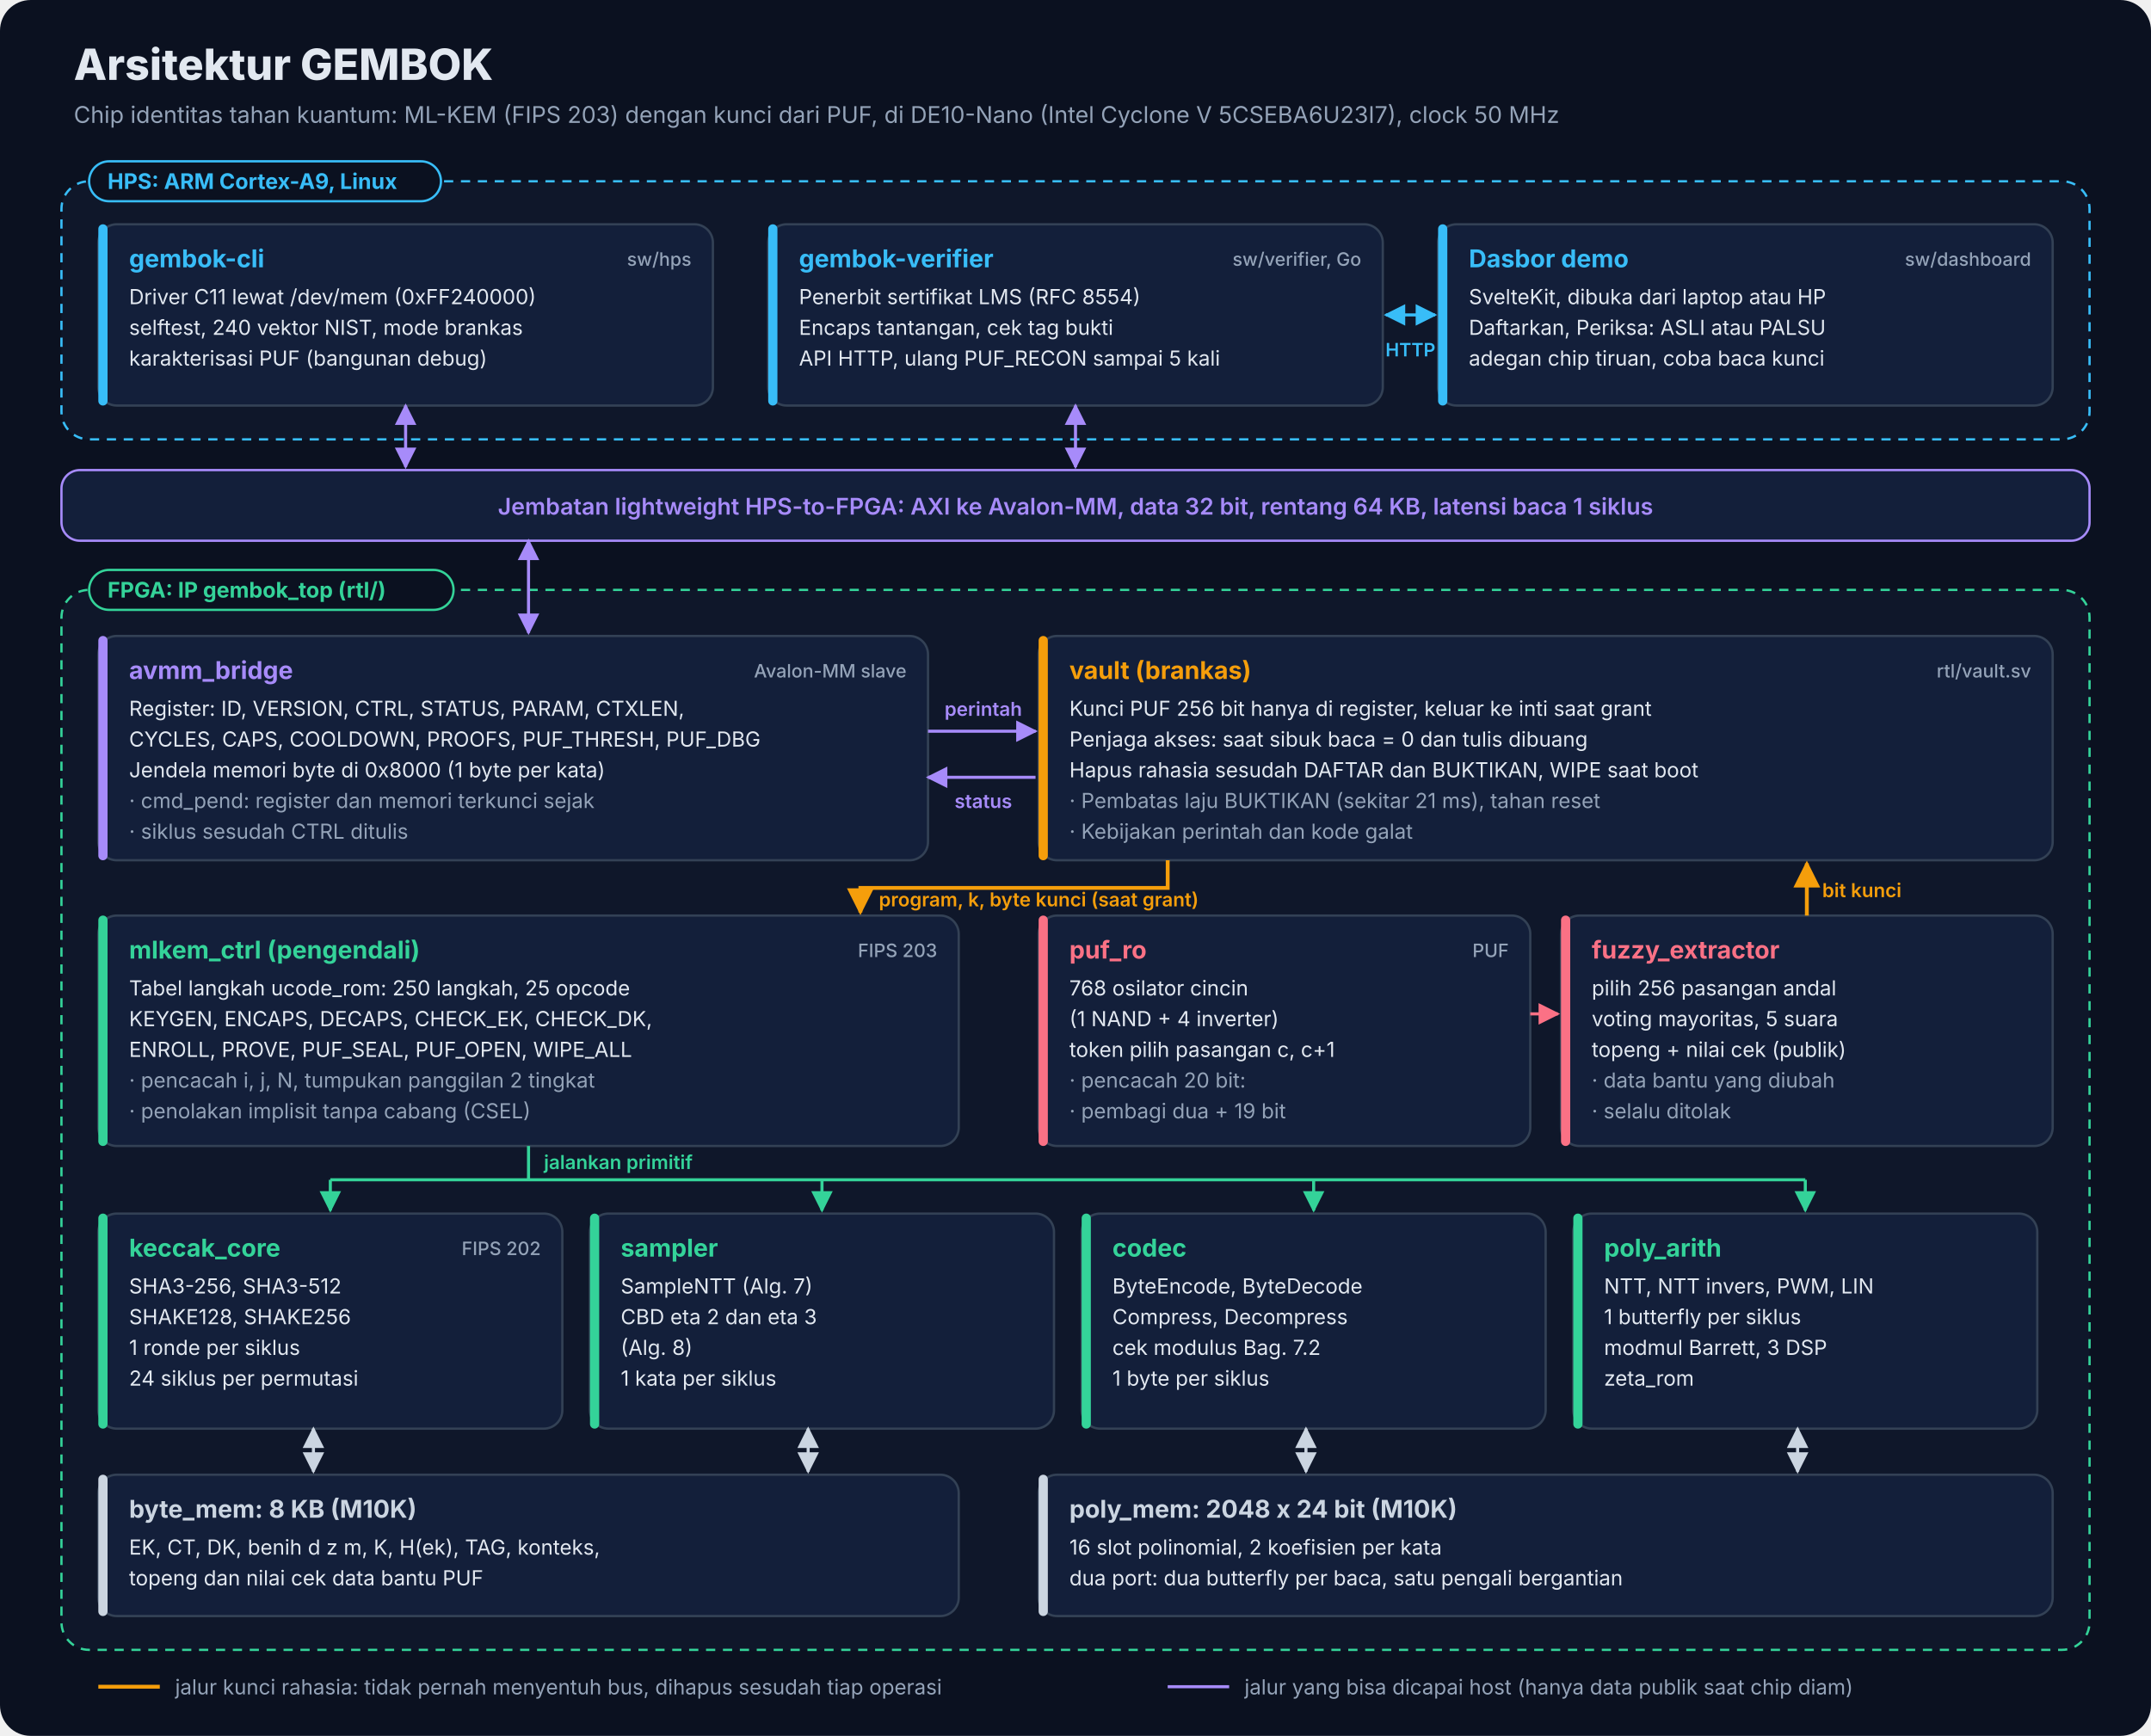
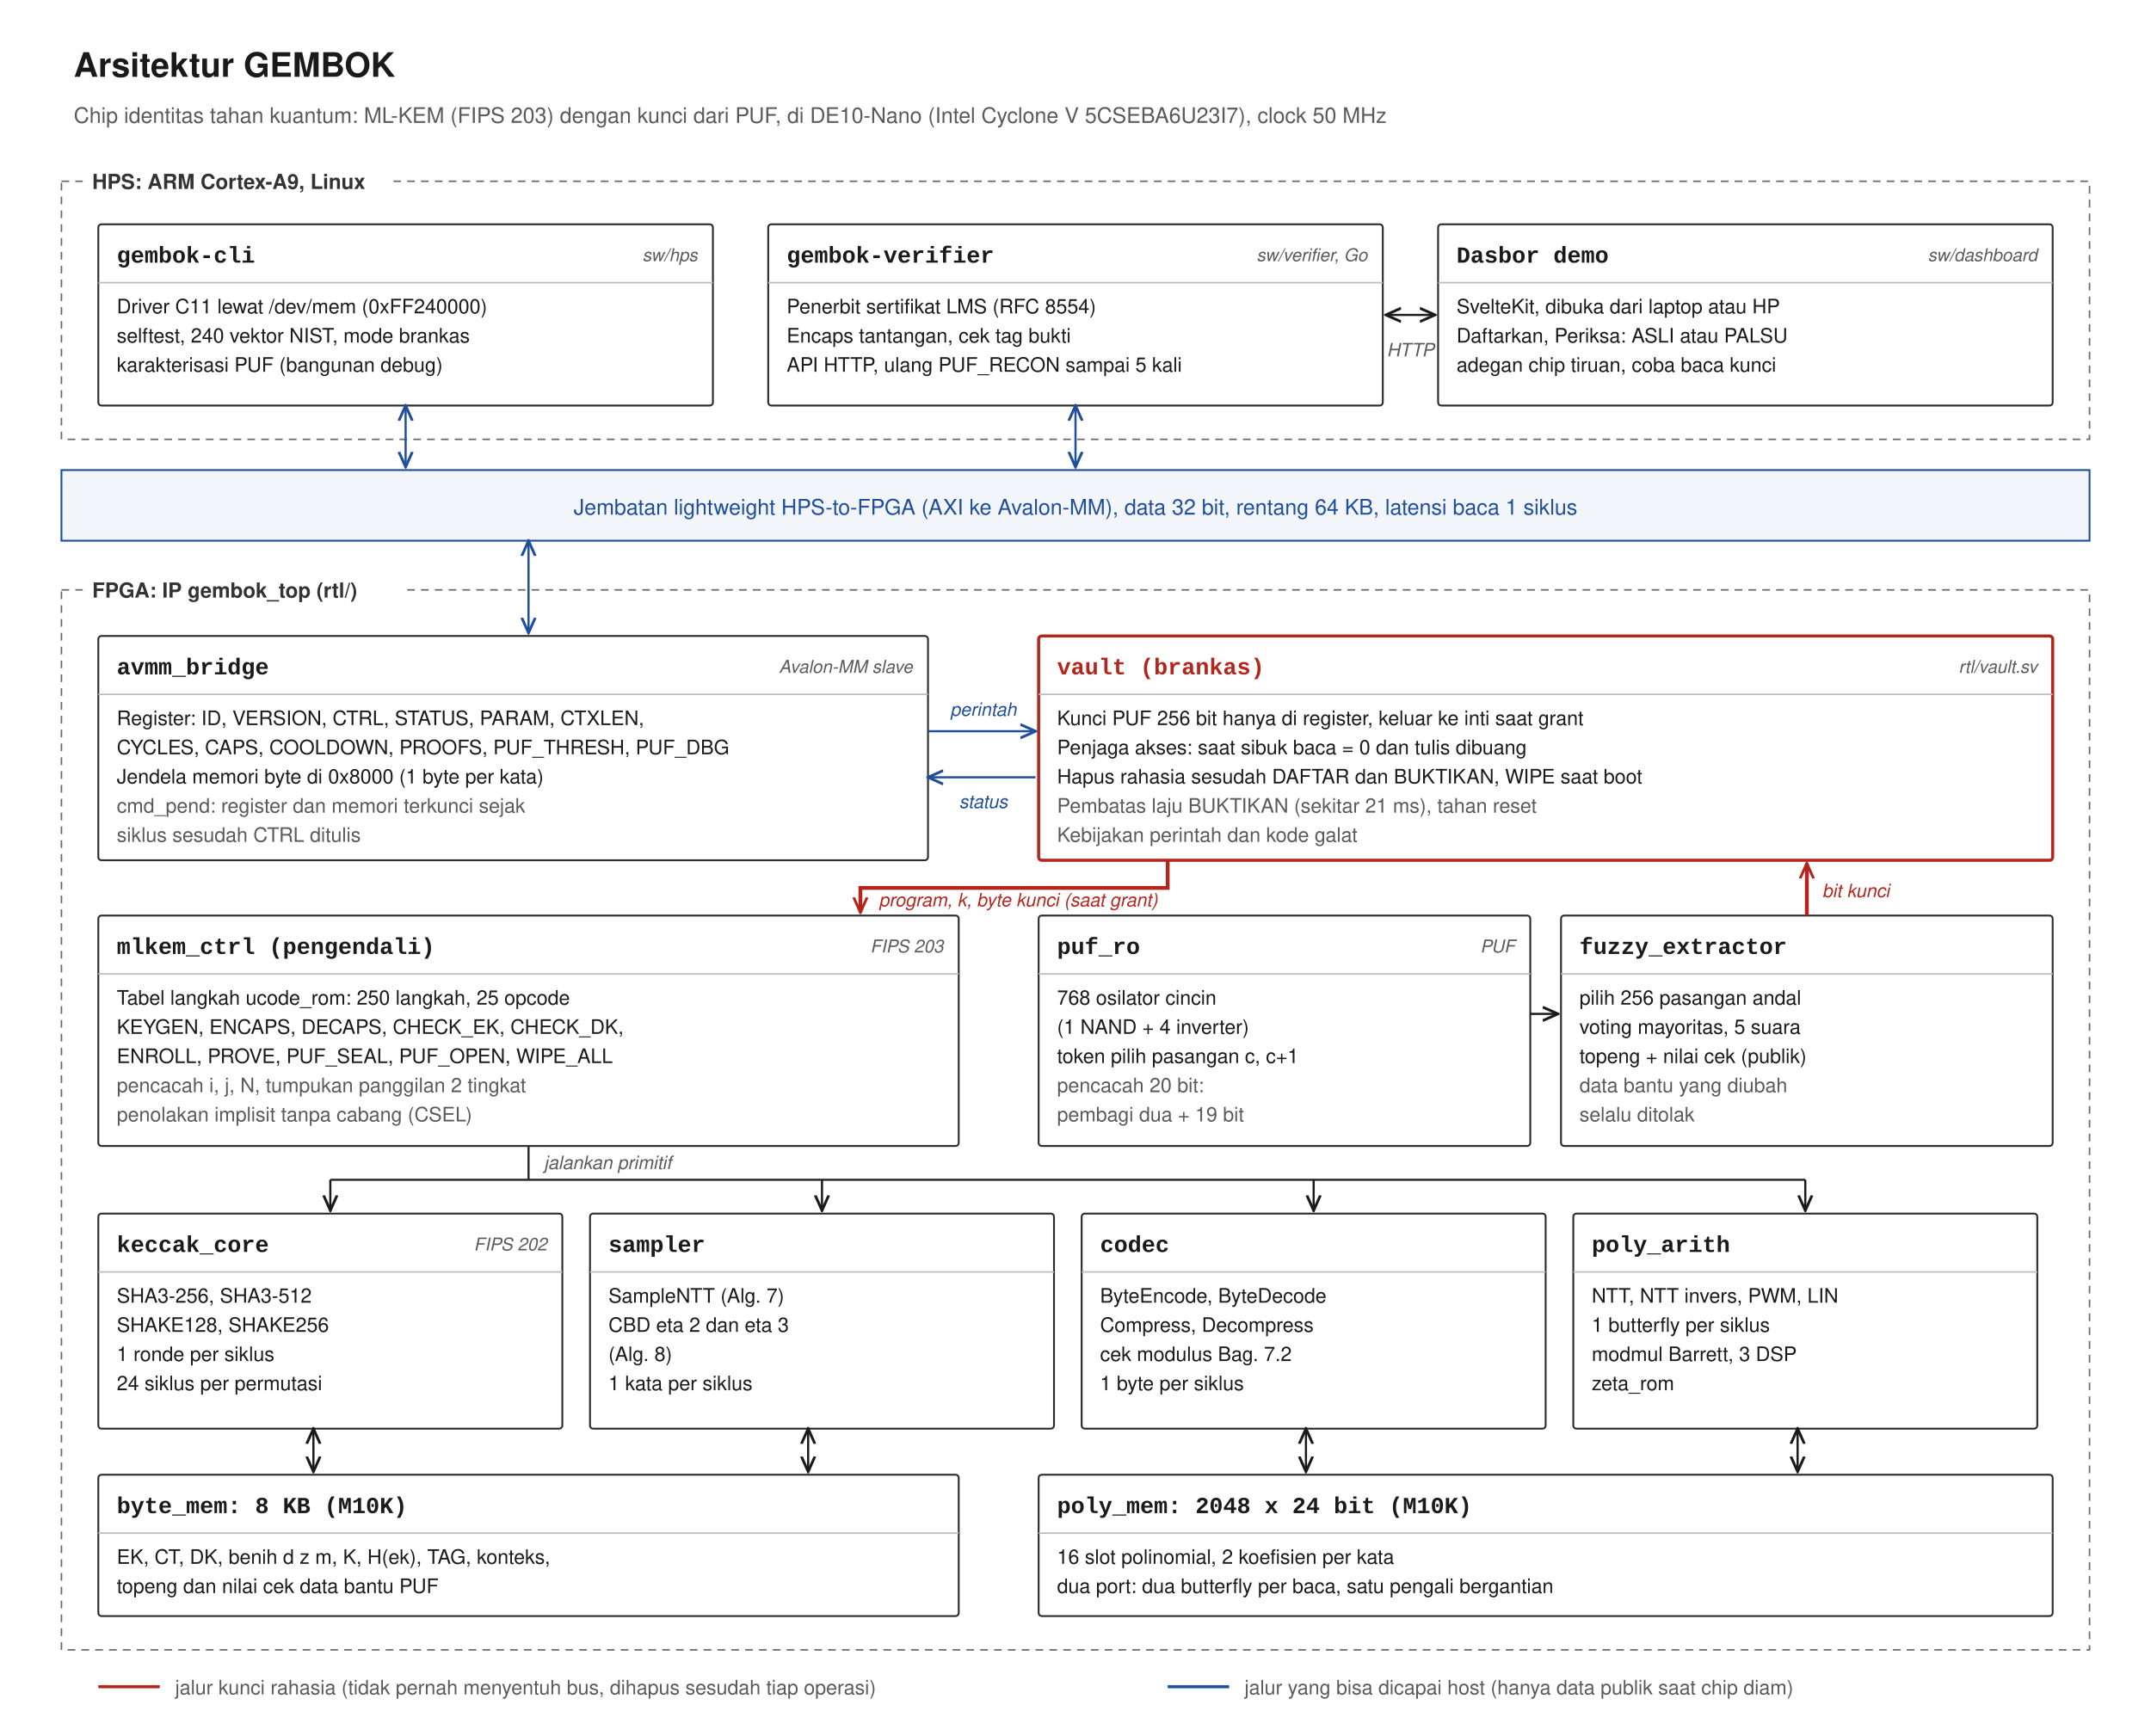
- <svg xmlns="http://www.w3.org/2000/svg" width="1400" height="1130" viewBox="0 0 1400 1130" font-family="Inter, 'Segoe UI', Roboto, Helvetica, Arial, sans-serif">
+ <svg xmlns="http://www.w3.org/2000/svg" width="1400" height="1130" viewBox="0 0 1400 1130" font-family="Helvetica, Arial, 'Liberation Sans', sans-serif">
  <defs>
-     <marker id="a94a3b8" viewBox="0 0 10 10" refX="9" refY="5" markerWidth="7" markerHeight="7" orient="auto-start-reverse">
-       <path d="M0,0 L10,5 L0,10 z" fill="#94a3b8" />
+     <marker id="a1a1a1a" viewBox="0 0 10 10" refX="9" refY="5" markerUnits="userSpaceOnUse" markerWidth="11" markerHeight="11" orient="auto-start-reverse">
+       <path d="M0,1 L9,5 L0,9" fill="none" stroke="#1a1a1a" stroke-width="1.6" />
    </marker>
-     <marker id="a38bdf8" viewBox="0 0 10 10" refX="9" refY="5" markerWidth="7" markerHeight="7" orient="auto-start-reverse">
-       <path d="M0,0 L10,5 L0,10 z" fill="#38bdf8" />
+     <marker id="a1f4e9c" viewBox="0 0 10 10" refX="9" refY="5" markerUnits="userSpaceOnUse" markerWidth="11" markerHeight="11" orient="auto-start-reverse">
+       <path d="M0,1 L9,5 L0,9" fill="none" stroke="#1f4e9c" stroke-width="1.6" />
    </marker>
-     <marker id="aa78bfa" viewBox="0 0 10 10" refX="9" refY="5" markerWidth="7" markerHeight="7" orient="auto-start-reverse">
-       <path d="M0,0 L10,5 L0,10 z" fill="#a78bfa" />
+     <marker id="a2b2b2b" viewBox="0 0 10 10" refX="9" refY="5" markerUnits="userSpaceOnUse" markerWidth="11" markerHeight="11" orient="auto-start-reverse">
+       <path d="M0,1 L9,5 L0,9" fill="none" stroke="#2b2b2b" stroke-width="1.6" />
    </marker>
-     <marker id="af59e0b" viewBox="0 0 10 10" refX="9" refY="5" markerWidth="7" markerHeight="7" orient="auto-start-reverse">
-       <path d="M0,0 L10,5 L0,10 z" fill="#f59e0b" />
-     </marker>
-     <marker id="a34d399" viewBox="0 0 10 10" refX="9" refY="5" markerWidth="7" markerHeight="7" orient="auto-start-reverse">
-       <path d="M0,0 L10,5 L0,10 z" fill="#34d399" />
-     </marker>
-     <marker id="acbd5e1" viewBox="0 0 10 10" refX="9" refY="5" markerWidth="7" markerHeight="7" orient="auto-start-reverse">
-       <path d="M0,0 L10,5 L0,10 z" fill="#cbd5e1" />
-     </marker>
-     <marker id="afb7185" viewBox="0 0 10 10" refX="9" refY="5" markerWidth="7" markerHeight="7" orient="auto-start-reverse">
-       <path d="M0,0 L10,5 L0,10 z" fill="#fb7185" />
+     <marker id="ab3261e" viewBox="0 0 10 10" refX="9" refY="5" markerUnits="userSpaceOnUse" markerWidth="11" markerHeight="11" orient="auto-start-reverse">
+       <path d="M0,1 L9,5 L0,9" fill="none" stroke="#b3261e" stroke-width="1.6" />
    </marker>
  </defs>
-   <rect width="1400" height="1130" rx="20" fill="#0b1120" />
-   <text x="48" y="52" font-size="28" fill="#e2e8f0" font-weight="800" text-anchor="start">Arsitektur GEMBOK</text>
-   <text x="48" y="80" font-size="15" fill="#94a3b8" font-weight="400" text-anchor="start">Chip identitas tahan kuantum: ML-KEM (FIPS 203) dengan kunci dari PUF, di DE10-Nano (Intel Cyclone V 5CSEBA6U23I7), clock 50 MHz</text>
-   <rect x="40" y="118" width="1320" height="168" rx="18" fill="#0f172a" stroke="#38bdf8" stroke-width="1.5" stroke-dasharray="6 5" />
-   <rect x="58" y="105" width="229" height="26" rx="13" fill="#0b1120" stroke="#38bdf8" stroke-width="1.5" />
-   <text x="70" y="123" font-size="14" fill="#38bdf8" font-weight="700" text-anchor="start">HPS: ARM Cortex-A9, Linux</text>
-   <rect x="64" y="146" width="400" height="118" rx="12" fill="#131f3a" stroke="#334155" stroke-width="1.5" />
-   <rect x="64" y="146" width="6" height="118" rx="3" fill="#38bdf8" />
-   <text x="84" y="174" font-size="16" fill="#38bdf8" font-weight="700" text-anchor="start">gembok-cli</text>
-   <text x="450" y="173" font-size="12" fill="#94a3b8" font-weight="500" text-anchor="end">sw/hps</text>
-   <text x="84" y="198" font-size="13.5" fill="#e2e8f0" font-weight="400" text-anchor="start">Driver C11 lewat /dev/mem (0xFF240000)</text>
-   <text x="84" y="218" font-size="13.5" fill="#e2e8f0" font-weight="400" text-anchor="start">selftest, 240 vektor NIST, mode brankas</text>
-   <text x="84" y="238" font-size="13.5" fill="#e2e8f0" font-weight="400" text-anchor="start">karakterisasi PUF (bangunan debug)</text>
-   <rect x="500" y="146" width="400" height="118" rx="12" fill="#131f3a" stroke="#334155" stroke-width="1.5" />
-   <rect x="500" y="146" width="6" height="118" rx="3" fill="#38bdf8" />
-   <text x="520" y="174" font-size="16" fill="#38bdf8" font-weight="700" text-anchor="start">gembok-verifier</text>
-   <text x="886" y="173" font-size="12" fill="#94a3b8" font-weight="500" text-anchor="end">sw/verifier, Go</text>
-   <text x="520" y="198" font-size="13.5" fill="#e2e8f0" font-weight="400" text-anchor="start">Penerbit sertifikat LMS (RFC 8554)</text>
-   <text x="520" y="218" font-size="13.5" fill="#e2e8f0" font-weight="400" text-anchor="start">Encaps tantangan, cek tag bukti</text>
-   <text x="520" y="238" font-size="13.5" fill="#e2e8f0" font-weight="400" text-anchor="start">API HTTP, ulang PUF_RECON sampai 5 kali</text>
-   <rect x="936" y="146" width="400" height="118" rx="12" fill="#131f3a" stroke="#334155" stroke-width="1.5" />
-   <rect x="936" y="146" width="6" height="118" rx="3" fill="#38bdf8" />
-   <text x="956" y="174" font-size="16" fill="#38bdf8" font-weight="700" text-anchor="start">Dasbor demo</text>
-   <text x="1322" y="173" font-size="12" fill="#94a3b8" font-weight="500" text-anchor="end">sw/dashboard</text>
-   <text x="956" y="198" font-size="13.5" fill="#e2e8f0" font-weight="400" text-anchor="start">SvelteKit, dibuka dari laptop atau HP</text>
-   <text x="956" y="218" font-size="13.5" fill="#e2e8f0" font-weight="400" text-anchor="start">Daftarkan, Periksa: ASLI atau PALSU</text>
-   <text x="956" y="238" font-size="13.5" fill="#e2e8f0" font-weight="400" text-anchor="start">adegan chip tiruan, coba baca kunci</text>
-   <polyline points="934,205 902,205" fill="none" stroke="#38bdf8" stroke-width="2" marker-end="url(#a38bdf8)" marker-start="url(#a38bdf8)" />
-   <text x="918" y="232" font-size="12" fill="#38bdf8" font-weight="600" text-anchor="middle">HTTP</text>
-   <rect x="40" y="306" width="1320" height="46" rx="12" fill="#131f3a" stroke="#a78bfa" stroke-width="1.5" />
-   <text x="700" y="335" font-size="15" fill="#a78bfa" font-weight="600" text-anchor="middle">Jembatan lightweight HPS-to-FPGA: AXI ke Avalon-MM, data 32 bit, rentang 64 KB, latensi baca 1 siklus</text>
-   <polyline points="264,264 264,304" fill="none" stroke="#a78bfa" stroke-width="2" marker-end="url(#aa78bfa)" marker-start="url(#aa78bfa)" />
-   <polyline points="700,264 700,304" fill="none" stroke="#a78bfa" stroke-width="2" marker-end="url(#aa78bfa)" marker-start="url(#aa78bfa)" />
-   <rect x="40" y="384" width="1320" height="690" rx="18" fill="#0f172a" stroke="#34d399" stroke-width="1.5" stroke-dasharray="6 5" />
-   <rect x="58" y="371" width="237.2" height="26" rx="13" fill="#0b1120" stroke="#34d399" stroke-width="1.5" />
-   <text x="70" y="389" font-size="14" fill="#34d399" font-weight="700" text-anchor="start">FPGA: IP gembok_top (rtl/)</text>
-   <rect x="64" y="414" width="540" height="146" rx="12" fill="#131f3a" stroke="#334155" stroke-width="1.5" />
-   <rect x="64" y="414" width="6" height="146" rx="3" fill="#a78bfa" />
-   <text x="84" y="442" font-size="16" fill="#a78bfa" font-weight="700" text-anchor="start">avmm_bridge</text>
-   <text x="590" y="441" font-size="12" fill="#94a3b8" font-weight="500" text-anchor="end">Avalon-MM slave</text>
-   <text x="84" y="466" font-size="13.5" fill="#e2e8f0" font-weight="400" text-anchor="start">Register: ID, VERSION, CTRL, STATUS, PARAM, CTXLEN,</text>
-   <text x="84" y="486" font-size="13.5" fill="#e2e8f0" font-weight="400" text-anchor="start">CYCLES, CAPS, COOLDOWN, PROOFS, PUF_THRESH, PUF_DBG</text>
-   <text x="84" y="506" font-size="13.5" fill="#e2e8f0" font-weight="400" text-anchor="start">Jendela memori byte di 0x8000 (1 byte per kata)</text>
-   <text x="84" y="526" font-size="13.5" fill="#94a3b8" font-weight="400" text-anchor="start">· cmd_pend: register dan memori terkunci sejak</text>
-   <text x="84" y="546" font-size="13.5" fill="#94a3b8" font-weight="400" text-anchor="start">· siklus sesudah CTRL ditulis</text>
-   <polyline points="344,352 344,412" fill="none" stroke="#a78bfa" stroke-width="2" marker-end="url(#aa78bfa)" marker-start="url(#aa78bfa)" />
-   <rect x="676" y="414" width="660" height="146" rx="12" fill="#131f3a" stroke="#334155" stroke-width="1.5" />
-   <rect x="676" y="414" width="6" height="146" rx="3" fill="#f59e0b" />
-   <text x="696" y="442" font-size="16" fill="#f59e0b" font-weight="700" text-anchor="start">vault (brankas)</text>
-   <text x="1322" y="441" font-size="12" fill="#94a3b8" font-weight="500" text-anchor="end">rtl/vault.sv</text>
-   <text x="696" y="466" font-size="13.5" fill="#e2e8f0" font-weight="400" text-anchor="start">Kunci PUF 256 bit hanya di register, keluar ke inti saat grant</text>
-   <text x="696" y="486" font-size="13.5" fill="#e2e8f0" font-weight="400" text-anchor="start">Penjaga akses: saat sibuk baca = 0 dan tulis dibuang</text>
-   <text x="696" y="506" font-size="13.5" fill="#e2e8f0" font-weight="400" text-anchor="start">Hapus rahasia sesudah DAFTAR dan BUKTIKAN, WIPE saat boot</text>
-   <text x="696" y="526" font-size="13.5" fill="#94a3b8" font-weight="400" text-anchor="start">· Pembatas laju BUKTIKAN (sekitar 21 ms), tahan reset</text>
-   <text x="696" y="546" font-size="13.5" fill="#94a3b8" font-weight="400" text-anchor="start">· Kebijakan perintah dan kode galat</text>
-   <polyline points="604,476 674,476" fill="none" stroke="#a78bfa" stroke-width="2" marker-end="url(#aa78bfa)" />
-   <text x="640" y="466" font-size="12.5" fill="#a78bfa" font-weight="600" text-anchor="middle">perintah</text>
-   <polyline points="674,506 604,506" fill="none" stroke="#a78bfa" stroke-width="2" marker-end="url(#aa78bfa)" />
-   <text x="640" y="526" font-size="12.5" fill="#a78bfa" font-weight="600" text-anchor="middle">status</text>
-   <rect x="676" y="596" width="320" height="150" rx="12" fill="#131f3a" stroke="#334155" stroke-width="1.5" />
-   <rect x="676" y="596" width="6" height="150" rx="3" fill="#fb7185" />
-   <text x="696" y="624" font-size="16" fill="#fb7185" font-weight="700" text-anchor="start">puf_ro</text>
-   <text x="982" y="623" font-size="12" fill="#94a3b8" font-weight="500" text-anchor="end">PUF</text>
-   <text x="696" y="648" font-size="13.5" fill="#e2e8f0" font-weight="400" text-anchor="start">768 osilator cincin</text>
-   <text x="696" y="668" font-size="13.5" fill="#e2e8f0" font-weight="400" text-anchor="start">(1 NAND + 4 inverter)</text>
-   <text x="696" y="688" font-size="13.5" fill="#e2e8f0" font-weight="400" text-anchor="start">token pilih pasangan c, c+1</text>
-   <text x="696" y="708" font-size="13.5" fill="#94a3b8" font-weight="400" text-anchor="start">· pencacah 20 bit:</text>
-   <text x="696" y="728" font-size="13.5" fill="#94a3b8" font-weight="400" text-anchor="start">· pembagi dua + 19 bit</text>
-   <rect x="1016" y="596" width="320" height="150" rx="12" fill="#131f3a" stroke="#334155" stroke-width="1.5" />
-   <rect x="1016" y="596" width="6" height="150" rx="3" fill="#fb7185" />
-   <text x="1036" y="624" font-size="16" fill="#fb7185" font-weight="700" text-anchor="start">fuzzy_extractor</text>
-   <text x="1036" y="648" font-size="13.5" fill="#e2e8f0" font-weight="400" text-anchor="start">pilih 256 pasangan andal</text>
-   <text x="1036" y="668" font-size="13.5" fill="#e2e8f0" font-weight="400" text-anchor="start">voting mayoritas, 5 suara</text>
-   <text x="1036" y="688" font-size="13.5" fill="#e2e8f0" font-weight="400" text-anchor="start">topeng + nilai cek (publik)</text>
-   <text x="1036" y="708" font-size="13.5" fill="#94a3b8" font-weight="400" text-anchor="start">· data bantu yang diubah</text>
-   <text x="1036" y="728" font-size="13.5" fill="#94a3b8" font-weight="400" text-anchor="start">· selalu ditolak</text>
-   <polyline points="996,660 1014,660" fill="none" stroke="#fb7185" stroke-width="2" marker-end="url(#afb7185)" />
-   <polyline points="1176,596 1176,562" fill="none" stroke="#f59e0b" stroke-width="2.5" marker-end="url(#af59e0b)" />
-   <text x="1186" y="584" font-size="12.5" fill="#f59e0b" font-weight="600" text-anchor="start">bit kunci</text>
-   <rect x="64" y="596" width="560" height="150" rx="12" fill="#131f3a" stroke="#334155" stroke-width="1.5" />
-   <rect x="64" y="596" width="6" height="150" rx="3" fill="#34d399" />
-   <text x="84" y="624" font-size="16" fill="#34d399" font-weight="700" text-anchor="start">mlkem_ctrl (pengendali)</text>
-   <text x="610" y="623" font-size="12" fill="#94a3b8" font-weight="500" text-anchor="end">FIPS 203</text>
-   <text x="84" y="648" font-size="13.5" fill="#e2e8f0" font-weight="400" text-anchor="start">Tabel langkah ucode_rom: 250 langkah, 25 opcode</text>
-   <text x="84" y="668" font-size="13.5" fill="#e2e8f0" font-weight="400" text-anchor="start">KEYGEN, ENCAPS, DECAPS, CHECK_EK, CHECK_DK,</text>
-   <text x="84" y="688" font-size="13.5" fill="#e2e8f0" font-weight="400" text-anchor="start">ENROLL, PROVE, PUF_SEAL, PUF_OPEN, WIPE_ALL</text>
-   <text x="84" y="708" font-size="13.5" fill="#94a3b8" font-weight="400" text-anchor="start">· pencacah i, j, N, tumpukan panggilan 2 tingkat</text>
-   <text x="84" y="728" font-size="13.5" fill="#94a3b8" font-weight="400" text-anchor="start">· penolakan implisit tanpa cabang (CSEL)</text>
-   <polyline points="760,560 760,578 560,578 560,594" fill="none" stroke="#f59e0b" stroke-width="2.5" marker-end="url(#af59e0b)" />
-   <text x="572" y="590" font-size="12.5" fill="#f59e0b" font-weight="600" text-anchor="start">program, k, byte kunci (saat grant)</text>
-   <rect x="64" y="790" width="302" height="140" rx="12" fill="#131f3a" stroke="#334155" stroke-width="1.5" />
-   <rect x="64" y="790" width="6" height="140" rx="3" fill="#34d399" />
-   <text x="84" y="818" font-size="16" fill="#34d399" font-weight="700" text-anchor="start">keccak_core</text>
-   <text x="352" y="817" font-size="12" fill="#94a3b8" font-weight="500" text-anchor="end">FIPS 202</text>
-   <text x="84" y="842" font-size="13.5" fill="#e2e8f0" font-weight="400" text-anchor="start">SHA3-256, SHA3-512</text>
-   <text x="84" y="862" font-size="13.5" fill="#e2e8f0" font-weight="400" text-anchor="start">SHAKE128, SHAKE256</text>
-   <text x="84" y="882" font-size="13.5" fill="#e2e8f0" font-weight="400" text-anchor="start">1 ronde per siklus</text>
-   <text x="84" y="902" font-size="13.5" fill="#e2e8f0" font-weight="400" text-anchor="start">24 siklus per permutasi</text>
-   <rect x="384" y="790" width="302" height="140" rx="12" fill="#131f3a" stroke="#334155" stroke-width="1.5" />
-   <rect x="384" y="790" width="6" height="140" rx="3" fill="#34d399" />
-   <text x="404" y="818" font-size="16" fill="#34d399" font-weight="700" text-anchor="start">sampler</text>
-   <text x="404" y="842" font-size="13.5" fill="#e2e8f0" font-weight="400" text-anchor="start">SampleNTT (Alg. 7)</text>
-   <text x="404" y="862" font-size="13.5" fill="#e2e8f0" font-weight="400" text-anchor="start">CBD eta 2 dan eta 3</text>
-   <text x="404" y="882" font-size="13.5" fill="#e2e8f0" font-weight="400" text-anchor="start">(Alg. 8)</text>
-   <text x="404" y="902" font-size="13.5" fill="#e2e8f0" font-weight="400" text-anchor="start">1 kata per siklus</text>
-   <rect x="704" y="790" width="302" height="140" rx="12" fill="#131f3a" stroke="#334155" stroke-width="1.5" />
-   <rect x="704" y="790" width="6" height="140" rx="3" fill="#34d399" />
-   <text x="724" y="818" font-size="16" fill="#34d399" font-weight="700" text-anchor="start">codec</text>
-   <text x="724" y="842" font-size="13.5" fill="#e2e8f0" font-weight="400" text-anchor="start">ByteEncode, ByteDecode</text>
-   <text x="724" y="862" font-size="13.5" fill="#e2e8f0" font-weight="400" text-anchor="start">Compress, Decompress</text>
-   <text x="724" y="882" font-size="13.5" fill="#e2e8f0" font-weight="400" text-anchor="start">cek modulus Bag. 7.2</text>
-   <text x="724" y="902" font-size="13.5" fill="#e2e8f0" font-weight="400" text-anchor="start">1 byte per siklus</text>
-   <rect x="1024" y="790" width="302" height="140" rx="12" fill="#131f3a" stroke="#334155" stroke-width="1.5" />
-   <rect x="1024" y="790" width="6" height="140" rx="3" fill="#34d399" />
-   <text x="1044" y="818" font-size="16" fill="#34d399" font-weight="700" text-anchor="start">poly_arith</text>
-   <text x="1044" y="842" font-size="13.5" fill="#e2e8f0" font-weight="400" text-anchor="start">NTT, NTT invers, PWM, LIN</text>
-   <text x="1044" y="862" font-size="13.5" fill="#e2e8f0" font-weight="400" text-anchor="start">1 butterfly per siklus</text>
-   <text x="1044" y="882" font-size="13.5" fill="#e2e8f0" font-weight="400" text-anchor="start">modmul Barrett, 3 DSP</text>
-   <text x="1044" y="902" font-size="13.5" fill="#e2e8f0" font-weight="400" text-anchor="start">zeta_rom</text>
-   <line x1="215" y1="768" x2="1175" y2="768" stroke="#34d399" stroke-width="2" />
-   <line x1="344" y1="746" x2="344" y2="768" stroke="#34d399" stroke-width="2" />
-   <text x="354" y="761" font-size="12.5" fill="#34d399" font-weight="600" text-anchor="start">jalankan primitif</text>
-   <polyline points="215,768 215,788" fill="none" stroke="#34d399" stroke-width="2" marker-end="url(#a34d399)" />
-   <polyline points="535,768 535,788" fill="none" stroke="#34d399" stroke-width="2" marker-end="url(#a34d399)" />
-   <polyline points="855,768 855,788" fill="none" stroke="#34d399" stroke-width="2" marker-end="url(#a34d399)" />
-   <polyline points="1175,768 1175,788" fill="none" stroke="#34d399" stroke-width="2" marker-end="url(#a34d399)" />
-   <rect x="64" y="960" width="560" height="92" rx="12" fill="#131f3a" stroke="#334155" stroke-width="1.5" />
-   <rect x="64" y="960" width="6" height="92" rx="3" fill="#cbd5e1" />
-   <text x="84" y="988" font-size="16" fill="#cbd5e1" font-weight="700" text-anchor="start">byte_mem: 8 KB (M10K)</text>
-   <text x="84" y="1012" font-size="13.5" fill="#e2e8f0" font-weight="400" text-anchor="start">EK, CT, DK, benih d z m, K, H(ek), TAG, konteks,</text>
-   <text x="84" y="1032" font-size="13.5" fill="#e2e8f0" font-weight="400" text-anchor="start">topeng dan nilai cek data bantu PUF</text>
-   <rect x="676" y="960" width="660" height="92" rx="12" fill="#131f3a" stroke="#334155" stroke-width="1.5" />
-   <rect x="676" y="960" width="6" height="92" rx="3" fill="#cbd5e1" />
-   <text x="696" y="988" font-size="16" fill="#cbd5e1" font-weight="700" text-anchor="start">poly_mem: 2048 x 24 bit (M10K)</text>
-   <text x="696" y="1012" font-size="13.5" fill="#e2e8f0" font-weight="400" text-anchor="start">16 slot polinomial, 2 koefisien per kata</text>
-   <text x="696" y="1032" font-size="13.5" fill="#e2e8f0" font-weight="400" text-anchor="start">dua port: dua butterfly per baca, satu pengali bergantian</text>
-   <polyline points="204,930 204,958" fill="none" stroke="#cbd5e1" stroke-width="2" marker-end="url(#acbd5e1)" marker-start="url(#acbd5e1)" />
-   <polyline points="526,930 526,958" fill="none" stroke="#cbd5e1" stroke-width="2" marker-end="url(#acbd5e1)" marker-start="url(#acbd5e1)" />
-   <polyline points="850,930 850,958" fill="none" stroke="#cbd5e1" stroke-width="2" marker-end="url(#acbd5e1)" marker-start="url(#acbd5e1)" />
-   <polyline points="1170,930 1170,958" fill="none" stroke="#cbd5e1" stroke-width="2" marker-end="url(#acbd5e1)" marker-start="url(#acbd5e1)" />
-   <line x1="64" y1="1098" x2="104" y2="1098" stroke="#f59e0b" stroke-width="2.5" />
-   <text x="114" y="1103" font-size="13.5" fill="#94a3b8" font-weight="400" text-anchor="start">jalur kunci rahasia: tidak pernah menyentuh bus, dihapus sesudah tiap operasi</text>
-   <line x1="760" y1="1098" x2="800" y2="1098" stroke="#a78bfa" stroke-width="2" />
-   <text x="810" y="1103" font-size="13.5" fill="#94a3b8" font-weight="400" text-anchor="start">jalur yang bisa dicapai host (hanya data publik saat chip diam)</text>
+   <rect width="1400" height="1130" fill="#ffffff" />
+   <text x="48" y="50" font-size="22" fill="#1a1a1a" font-weight="700" text-anchor="start">Arsitektur GEMBOK</text>
+   <text x="48" y="80" font-size="14" fill="#5a5a5a" font-weight="400" text-anchor="start">Chip identitas tahan kuantum: ML-KEM (FIPS 203) dengan kunci dari PUF, di DE10-Nano (Intel Cyclone V 5CSEBA6U23I7), clock 50 MHz</text>
+   <rect x="40" y="118" width="1320" height="168" rx="0" fill="none" stroke="#6b6b6b" stroke-width="1" stroke-dasharray="5 4" />
+   <rect x="54" y="109" width="202.0" height="18" fill="#ffffff" />
+   <text x="60" y="123" font-size="13.5" fill="#333333" font-weight="700" text-anchor="start">HPS: ARM Cortex-A9, Linux</text>
+   <rect x="64" y="146" width="400" height="118" rx="2" fill="#ffffff" stroke="#2b2b2b" stroke-width="1.2" />
+   <line x1="64" y1="184" x2="464" y2="184" stroke="#bdbdbd" stroke-width="1" />
+   <text x="76" y="171" font-size="15" fill="#1a1a1a" font-weight="700" text-anchor="start" font-family="'Courier New', Courier, monospace">gembok-cli</text>
+   <text x="454" y="170" font-size="11.5" fill="#5a5a5a" font-weight="400" text-anchor="end" font-style="italic">sw/hps</text>
+   <text x="76" y="204" font-size="13" fill="#1a1a1a" font-weight="400" text-anchor="start">Driver C11 lewat /dev/mem (0xFF240000)</text>
+   <text x="76" y="223" font-size="13" fill="#1a1a1a" font-weight="400" text-anchor="start">selftest, 240 vektor NIST, mode brankas</text>
+   <text x="76" y="242" font-size="13" fill="#1a1a1a" font-weight="400" text-anchor="start">karakterisasi PUF (bangunan debug)</text>
+   <rect x="500" y="146" width="400" height="118" rx="2" fill="#ffffff" stroke="#2b2b2b" stroke-width="1.2" />
+   <line x1="500" y1="184" x2="900" y2="184" stroke="#bdbdbd" stroke-width="1" />
+   <text x="512" y="171" font-size="15" fill="#1a1a1a" font-weight="700" text-anchor="start" font-family="'Courier New', Courier, monospace">gembok-verifier</text>
+   <text x="890" y="170" font-size="11.5" fill="#5a5a5a" font-weight="400" text-anchor="end" font-style="italic">sw/verifier, Go</text>
+   <text x="512" y="204" font-size="13" fill="#1a1a1a" font-weight="400" text-anchor="start">Penerbit sertifikat LMS (RFC 8554)</text>
+   <text x="512" y="223" font-size="13" fill="#1a1a1a" font-weight="400" text-anchor="start">Encaps tantangan, cek tag bukti</text>
+   <text x="512" y="242" font-size="13" fill="#1a1a1a" font-weight="400" text-anchor="start">API HTTP, ulang PUF_RECON sampai 5 kali</text>
+   <rect x="936" y="146" width="400" height="118" rx="2" fill="#ffffff" stroke="#2b2b2b" stroke-width="1.2" />
+   <line x1="936" y1="184" x2="1336" y2="184" stroke="#bdbdbd" stroke-width="1" />
+   <text x="948" y="171" font-size="15" fill="#1a1a1a" font-weight="700" text-anchor="start" font-family="'Courier New', Courier, monospace">Dasbor demo</text>
+   <text x="1326" y="170" font-size="11.5" fill="#5a5a5a" font-weight="400" text-anchor="end" font-style="italic">sw/dashboard</text>
+   <text x="948" y="204" font-size="13" fill="#1a1a1a" font-weight="400" text-anchor="start">SvelteKit, dibuka dari laptop atau HP</text>
+   <text x="948" y="223" font-size="13" fill="#1a1a1a" font-weight="400" text-anchor="start">Daftarkan, Periksa: ASLI atau PALSU</text>
+   <text x="948" y="242" font-size="13" fill="#1a1a1a" font-weight="400" text-anchor="start">adegan chip tiruan, coba baca kunci</text>
+   <polyline points="934,205 902,205" fill="none" stroke="#1a1a1a" stroke-width="1.4" marker-end="url(#a1a1a1a)" marker-start="url(#a1a1a1a)" />
+   <text x="918" y="232" font-size="12" fill="#5a5a5a" font-weight="400" text-anchor="middle" font-style="italic">HTTP</text>
+   <rect x="40" y="306" width="1320" height="46" rx="0" fill="#f2f5fa" stroke="#1f4e9c" stroke-width="1.2" />
+   <text x="700" y="335" font-size="14" fill="#1f4e9c" font-weight="400" text-anchor="middle">Jembatan lightweight HPS-to-FPGA (AXI ke Avalon-MM), data 32 bit, rentang 64 KB, latensi baca 1 siklus</text>
+   <polyline points="264,264 264,304" fill="none" stroke="#1f4e9c" stroke-width="1.4" marker-end="url(#a1f4e9c)" marker-start="url(#a1f4e9c)" />
+   <polyline points="700,264 700,304" fill="none" stroke="#1f4e9c" stroke-width="1.4" marker-end="url(#a1f4e9c)" marker-start="url(#a1f4e9c)" />
+   <rect x="40" y="384" width="1320" height="690" rx="0" fill="none" stroke="#6b6b6b" stroke-width="1" stroke-dasharray="5 4" />
+   <rect x="54" y="375" width="209.6" height="18" fill="#ffffff" />
+   <text x="60" y="389" font-size="13.5" fill="#333333" font-weight="700" text-anchor="start">FPGA: IP gembok_top (rtl/)</text>
+   <rect x="64" y="414" width="540" height="146" rx="2" fill="#ffffff" stroke="#2b2b2b" stroke-width="1.2" />
+   <line x1="64" y1="452" x2="604" y2="452" stroke="#bdbdbd" stroke-width="1" />
+   <text x="76" y="439" font-size="15" fill="#1a1a1a" font-weight="700" text-anchor="start" font-family="'Courier New', Courier, monospace">avmm_bridge</text>
+   <text x="594" y="438" font-size="11.5" fill="#5a5a5a" font-weight="400" text-anchor="end" font-style="italic">Avalon-MM slave</text>
+   <text x="76" y="472" font-size="13" fill="#1a1a1a" font-weight="400" text-anchor="start">Register: ID, VERSION, CTRL, STATUS, PARAM, CTXLEN,</text>
+   <text x="76" y="491" font-size="13" fill="#1a1a1a" font-weight="400" text-anchor="start">CYCLES, CAPS, COOLDOWN, PROOFS, PUF_THRESH, PUF_DBG</text>
+   <text x="76" y="510" font-size="13" fill="#1a1a1a" font-weight="400" text-anchor="start">Jendela memori byte di 0x8000 (1 byte per kata)</text>
+   <text x="76" y="529" font-size="13" fill="#5a5a5a" font-weight="400" text-anchor="start">cmd_pend: register dan memori terkunci sejak</text>
+   <text x="76" y="548" font-size="13" fill="#5a5a5a" font-weight="400" text-anchor="start">siklus sesudah CTRL ditulis</text>
+   <polyline points="344,352 344,412" fill="none" stroke="#1f4e9c" stroke-width="1.4" marker-end="url(#a1f4e9c)" marker-start="url(#a1f4e9c)" />
+   <rect x="676" y="414" width="660" height="146" rx="2" fill="#ffffff" stroke="#b3261e" stroke-width="2" />
+   <line x1="676" y1="452" x2="1336" y2="452" stroke="#bdbdbd" stroke-width="1" />
+   <text x="688" y="439" font-size="15" fill="#b3261e" font-weight="700" text-anchor="start" font-family="'Courier New', Courier, monospace">vault (brankas)</text>
+   <text x="1326" y="438" font-size="11.5" fill="#5a5a5a" font-weight="400" text-anchor="end" font-style="italic">rtl/vault.sv</text>
+   <text x="688" y="472" font-size="13" fill="#1a1a1a" font-weight="400" text-anchor="start">Kunci PUF 256 bit hanya di register, keluar ke inti saat grant</text>
+   <text x="688" y="491" font-size="13" fill="#1a1a1a" font-weight="400" text-anchor="start">Penjaga akses: saat sibuk baca = 0 dan tulis dibuang</text>
+   <text x="688" y="510" font-size="13" fill="#1a1a1a" font-weight="400" text-anchor="start">Hapus rahasia sesudah DAFTAR dan BUKTIKAN, WIPE saat boot</text>
+   <text x="688" y="529" font-size="13" fill="#5a5a5a" font-weight="400" text-anchor="start">Pembatas laju BUKTIKAN (sekitar 21 ms), tahan reset</text>
+   <text x="688" y="548" font-size="13" fill="#5a5a5a" font-weight="400" text-anchor="start">Kebijakan perintah dan kode galat</text>
+   <polyline points="604,476 674,476" fill="none" stroke="#1f4e9c" stroke-width="1.4" marker-end="url(#a1f4e9c)" />
+   <text x="640" y="466" font-size="12" fill="#1f4e9c" font-weight="400" text-anchor="middle" font-style="italic">perintah</text>
+   <polyline points="674,506 604,506" fill="none" stroke="#1f4e9c" stroke-width="1.4" marker-end="url(#a1f4e9c)" />
+   <text x="640" y="526" font-size="12" fill="#1f4e9c" font-weight="400" text-anchor="middle" font-style="italic">status</text>
+   <rect x="676" y="596" width="320" height="150" rx="2" fill="#ffffff" stroke="#2b2b2b" stroke-width="1.2" />
+   <line x1="676" y1="634" x2="996" y2="634" stroke="#bdbdbd" stroke-width="1" />
+   <text x="688" y="621" font-size="15" fill="#1a1a1a" font-weight="700" text-anchor="start" font-family="'Courier New', Courier, monospace">puf_ro</text>
+   <text x="986" y="620" font-size="11.5" fill="#5a5a5a" font-weight="400" text-anchor="end" font-style="italic">PUF</text>
+   <text x="688" y="654" font-size="13" fill="#1a1a1a" font-weight="400" text-anchor="start">768 osilator cincin</text>
+   <text x="688" y="673" font-size="13" fill="#1a1a1a" font-weight="400" text-anchor="start">(1 NAND + 4 inverter)</text>
+   <text x="688" y="692" font-size="13" fill="#1a1a1a" font-weight="400" text-anchor="start">token pilih pasangan c, c+1</text>
+   <text x="688" y="711" font-size="13" fill="#5a5a5a" font-weight="400" text-anchor="start">pencacah 20 bit:</text>
+   <text x="688" y="730" font-size="13" fill="#5a5a5a" font-weight="400" text-anchor="start">pembagi dua + 19 bit</text>
+   <rect x="1016" y="596" width="320" height="150" rx="2" fill="#ffffff" stroke="#2b2b2b" stroke-width="1.2" />
+   <line x1="1016" y1="634" x2="1336" y2="634" stroke="#bdbdbd" stroke-width="1" />
+   <text x="1028" y="621" font-size="15" fill="#1a1a1a" font-weight="700" text-anchor="start" font-family="'Courier New', Courier, monospace">fuzzy_extractor</text>
+   <text x="1028" y="654" font-size="13" fill="#1a1a1a" font-weight="400" text-anchor="start">pilih 256 pasangan andal</text>
+   <text x="1028" y="673" font-size="13" fill="#1a1a1a" font-weight="400" text-anchor="start">voting mayoritas, 5 suara</text>
+   <text x="1028" y="692" font-size="13" fill="#1a1a1a" font-weight="400" text-anchor="start">topeng + nilai cek (publik)</text>
+   <text x="1028" y="711" font-size="13" fill="#5a5a5a" font-weight="400" text-anchor="start">data bantu yang diubah</text>
+   <text x="1028" y="730" font-size="13" fill="#5a5a5a" font-weight="400" text-anchor="start">selalu ditolak</text>
+   <polyline points="996,660 1014,660" fill="none" stroke="#1a1a1a" stroke-width="1.4" marker-end="url(#a1a1a1a)" />
+   <polyline points="1176,596 1176,562" fill="none" stroke="#b3261e" stroke-width="2.5" marker-end="url(#ab3261e)" />
+   <text x="1186" y="584" font-size="12" fill="#b3261e" font-weight="400" text-anchor="start" font-style="italic">bit kunci</text>
+   <rect x="64" y="596" width="560" height="150" rx="2" fill="#ffffff" stroke="#2b2b2b" stroke-width="1.2" />
+   <line x1="64" y1="634" x2="624" y2="634" stroke="#bdbdbd" stroke-width="1" />
+   <text x="76" y="621" font-size="15" fill="#1a1a1a" font-weight="700" text-anchor="start" font-family="'Courier New', Courier, monospace">mlkem_ctrl (pengendali)</text>
+   <text x="614" y="620" font-size="11.5" fill="#5a5a5a" font-weight="400" text-anchor="end" font-style="italic">FIPS 203</text>
+   <text x="76" y="654" font-size="13" fill="#1a1a1a" font-weight="400" text-anchor="start">Tabel langkah ucode_rom: 250 langkah, 25 opcode</text>
+   <text x="76" y="673" font-size="13" fill="#1a1a1a" font-weight="400" text-anchor="start">KEYGEN, ENCAPS, DECAPS, CHECK_EK, CHECK_DK,</text>
+   <text x="76" y="692" font-size="13" fill="#1a1a1a" font-weight="400" text-anchor="start">ENROLL, PROVE, PUF_SEAL, PUF_OPEN, WIPE_ALL</text>
+   <text x="76" y="711" font-size="13" fill="#5a5a5a" font-weight="400" text-anchor="start">pencacah i, j, N, tumpukan panggilan 2 tingkat</text>
+   <text x="76" y="730" font-size="13" fill="#5a5a5a" font-weight="400" text-anchor="start">penolakan implisit tanpa cabang (CSEL)</text>
+   <polyline points="760,560 760,578 560,578 560,594" fill="none" stroke="#b3261e" stroke-width="2.5" marker-end="url(#ab3261e)" />
+   <text x="572" y="590" font-size="12" fill="#b3261e" font-weight="400" text-anchor="start" font-style="italic">program, k, byte kunci (saat grant)</text>
+   <rect x="64" y="790" width="302" height="140" rx="2" fill="#ffffff" stroke="#2b2b2b" stroke-width="1.2" />
+   <line x1="64" y1="828" x2="366" y2="828" stroke="#bdbdbd" stroke-width="1" />
+   <text x="76" y="815" font-size="15" fill="#1a1a1a" font-weight="700" text-anchor="start" font-family="'Courier New', Courier, monospace">keccak_core</text>
+   <text x="356" y="814" font-size="11.5" fill="#5a5a5a" font-weight="400" text-anchor="end" font-style="italic">FIPS 202</text>
+   <text x="76" y="848" font-size="13" fill="#1a1a1a" font-weight="400" text-anchor="start">SHA3-256, SHA3-512</text>
+   <text x="76" y="867" font-size="13" fill="#1a1a1a" font-weight="400" text-anchor="start">SHAKE128, SHAKE256</text>
+   <text x="76" y="886" font-size="13" fill="#1a1a1a" font-weight="400" text-anchor="start">1 ronde per siklus</text>
+   <text x="76" y="905" font-size="13" fill="#1a1a1a" font-weight="400" text-anchor="start">24 siklus per permutasi</text>
+   <rect x="384" y="790" width="302" height="140" rx="2" fill="#ffffff" stroke="#2b2b2b" stroke-width="1.2" />
+   <line x1="384" y1="828" x2="686" y2="828" stroke="#bdbdbd" stroke-width="1" />
+   <text x="396" y="815" font-size="15" fill="#1a1a1a" font-weight="700" text-anchor="start" font-family="'Courier New', Courier, monospace">sampler</text>
+   <text x="396" y="848" font-size="13" fill="#1a1a1a" font-weight="400" text-anchor="start">SampleNTT (Alg. 7)</text>
+   <text x="396" y="867" font-size="13" fill="#1a1a1a" font-weight="400" text-anchor="start">CBD eta 2 dan eta 3</text>
+   <text x="396" y="886" font-size="13" fill="#1a1a1a" font-weight="400" text-anchor="start">(Alg. 8)</text>
+   <text x="396" y="905" font-size="13" fill="#1a1a1a" font-weight="400" text-anchor="start">1 kata per siklus</text>
+   <rect x="704" y="790" width="302" height="140" rx="2" fill="#ffffff" stroke="#2b2b2b" stroke-width="1.2" />
+   <line x1="704" y1="828" x2="1006" y2="828" stroke="#bdbdbd" stroke-width="1" />
+   <text x="716" y="815" font-size="15" fill="#1a1a1a" font-weight="700" text-anchor="start" font-family="'Courier New', Courier, monospace">codec</text>
+   <text x="716" y="848" font-size="13" fill="#1a1a1a" font-weight="400" text-anchor="start">ByteEncode, ByteDecode</text>
+   <text x="716" y="867" font-size="13" fill="#1a1a1a" font-weight="400" text-anchor="start">Compress, Decompress</text>
+   <text x="716" y="886" font-size="13" fill="#1a1a1a" font-weight="400" text-anchor="start">cek modulus Bag. 7.2</text>
+   <text x="716" y="905" font-size="13" fill="#1a1a1a" font-weight="400" text-anchor="start">1 byte per siklus</text>
+   <rect x="1024" y="790" width="302" height="140" rx="2" fill="#ffffff" stroke="#2b2b2b" stroke-width="1.2" />
+   <line x1="1024" y1="828" x2="1326" y2="828" stroke="#bdbdbd" stroke-width="1" />
+   <text x="1036" y="815" font-size="15" fill="#1a1a1a" font-weight="700" text-anchor="start" font-family="'Courier New', Courier, monospace">poly_arith</text>
+   <text x="1036" y="848" font-size="13" fill="#1a1a1a" font-weight="400" text-anchor="start">NTT, NTT invers, PWM, LIN</text>
+   <text x="1036" y="867" font-size="13" fill="#1a1a1a" font-weight="400" text-anchor="start">1 butterfly per siklus</text>
+   <text x="1036" y="886" font-size="13" fill="#1a1a1a" font-weight="400" text-anchor="start">modmul Barrett, 3 DSP</text>
+   <text x="1036" y="905" font-size="13" fill="#1a1a1a" font-weight="400" text-anchor="start">zeta_rom</text>
+   <line x1="215" y1="768" x2="1175" y2="768" stroke="#2b2b2b" stroke-width="1.4" />
+   <line x1="344" y1="746" x2="344" y2="768" stroke="#2b2b2b" stroke-width="1.4" />
+   <text x="354" y="761" font-size="12" fill="#5a5a5a" font-weight="400" text-anchor="start" font-style="italic">jalankan primitif</text>
+   <polyline points="215,768 215,788" fill="none" stroke="#1a1a1a" stroke-width="1.4" marker-end="url(#a1a1a1a)" />
+   <polyline points="535,768 535,788" fill="none" stroke="#1a1a1a" stroke-width="1.4" marker-end="url(#a1a1a1a)" />
+   <polyline points="855,768 855,788" fill="none" stroke="#1a1a1a" stroke-width="1.4" marker-end="url(#a1a1a1a)" />
+   <polyline points="1175,768 1175,788" fill="none" stroke="#1a1a1a" stroke-width="1.4" marker-end="url(#a1a1a1a)" />
+   <rect x="64" y="960" width="560" height="92" rx="2" fill="#ffffff" stroke="#2b2b2b" stroke-width="1.2" />
+   <line x1="64" y1="998" x2="624" y2="998" stroke="#bdbdbd" stroke-width="1" />
+   <text x="76" y="985" font-size="15" fill="#1a1a1a" font-weight="700" text-anchor="start" font-family="'Courier New', Courier, monospace">byte_mem: 8 KB (M10K)</text>
+   <text x="76" y="1018" font-size="13" fill="#1a1a1a" font-weight="400" text-anchor="start">EK, CT, DK, benih d z m, K, H(ek), TAG, konteks,</text>
+   <text x="76" y="1037" font-size="13" fill="#1a1a1a" font-weight="400" text-anchor="start">topeng dan nilai cek data bantu PUF</text>
+   <rect x="676" y="960" width="660" height="92" rx="2" fill="#ffffff" stroke="#2b2b2b" stroke-width="1.2" />
+   <line x1="676" y1="998" x2="1336" y2="998" stroke="#bdbdbd" stroke-width="1" />
+   <text x="688" y="985" font-size="15" fill="#1a1a1a" font-weight="700" text-anchor="start" font-family="'Courier New', Courier, monospace">poly_mem: 2048 x 24 bit (M10K)</text>
+   <text x="688" y="1018" font-size="13" fill="#1a1a1a" font-weight="400" text-anchor="start">16 slot polinomial, 2 koefisien per kata</text>
+   <text x="688" y="1037" font-size="13" fill="#1a1a1a" font-weight="400" text-anchor="start">dua port: dua butterfly per baca, satu pengali bergantian</text>
+   <polyline points="204,930 204,958" fill="none" stroke="#1a1a1a" stroke-width="1.4" marker-end="url(#a1a1a1a)" marker-start="url(#a1a1a1a)" />
+   <polyline points="526,930 526,958" fill="none" stroke="#1a1a1a" stroke-width="1.4" marker-end="url(#a1a1a1a)" marker-start="url(#a1a1a1a)" />
+   <polyline points="850,930 850,958" fill="none" stroke="#1a1a1a" stroke-width="1.4" marker-end="url(#a1a1a1a)" marker-start="url(#a1a1a1a)" />
+   <polyline points="1170,930 1170,958" fill="none" stroke="#1a1a1a" stroke-width="1.4" marker-end="url(#a1a1a1a)" marker-start="url(#a1a1a1a)" />
+   <line x1="64" y1="1098" x2="104" y2="1098" stroke="#b3261e" stroke-width="2" />
+   <text x="114" y="1103" font-size="13" fill="#5a5a5a" font-weight="400" text-anchor="start">jalur kunci rahasia (tidak pernah menyentuh bus, dihapus sesudah tiap operasi)</text>
+   <line x1="760" y1="1098" x2="800" y2="1098" stroke="#1f4e9c" stroke-width="2" />
+   <text x="810" y="1103" font-size="13" fill="#5a5a5a" font-weight="400" text-anchor="start">jalur yang bisa dicapai host (hanya data publik saat chip diam)</text>
</svg>
